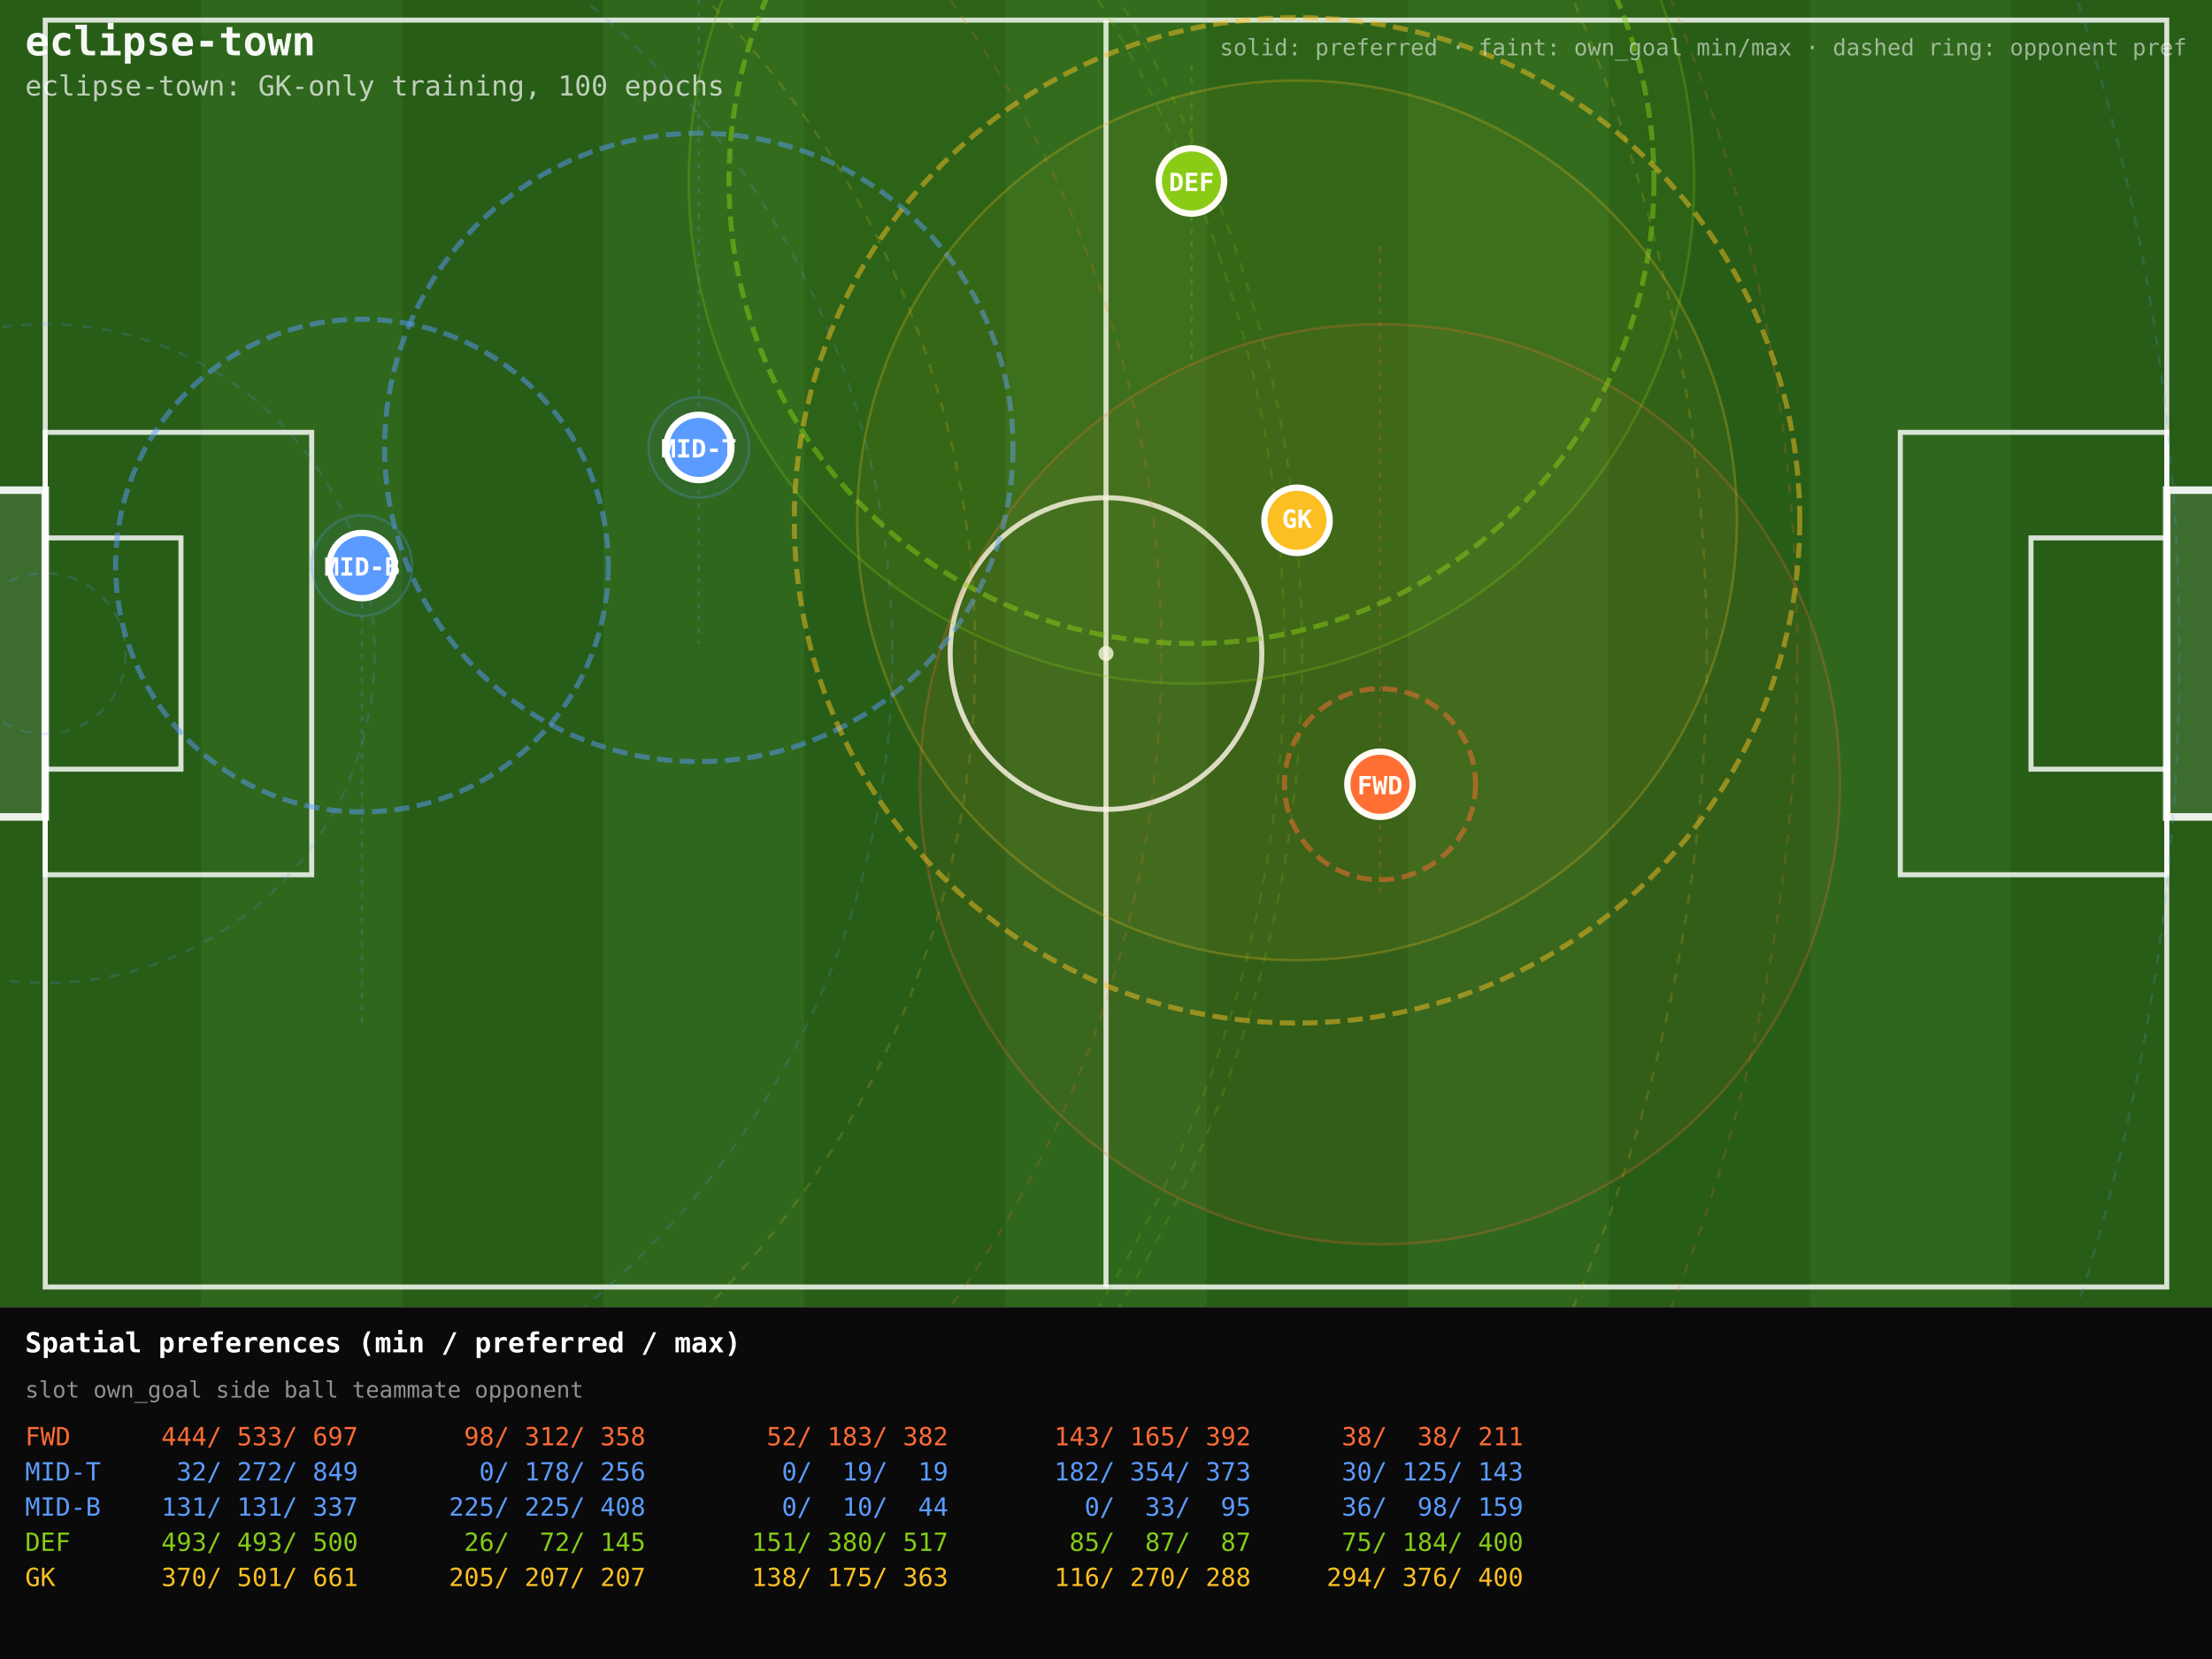
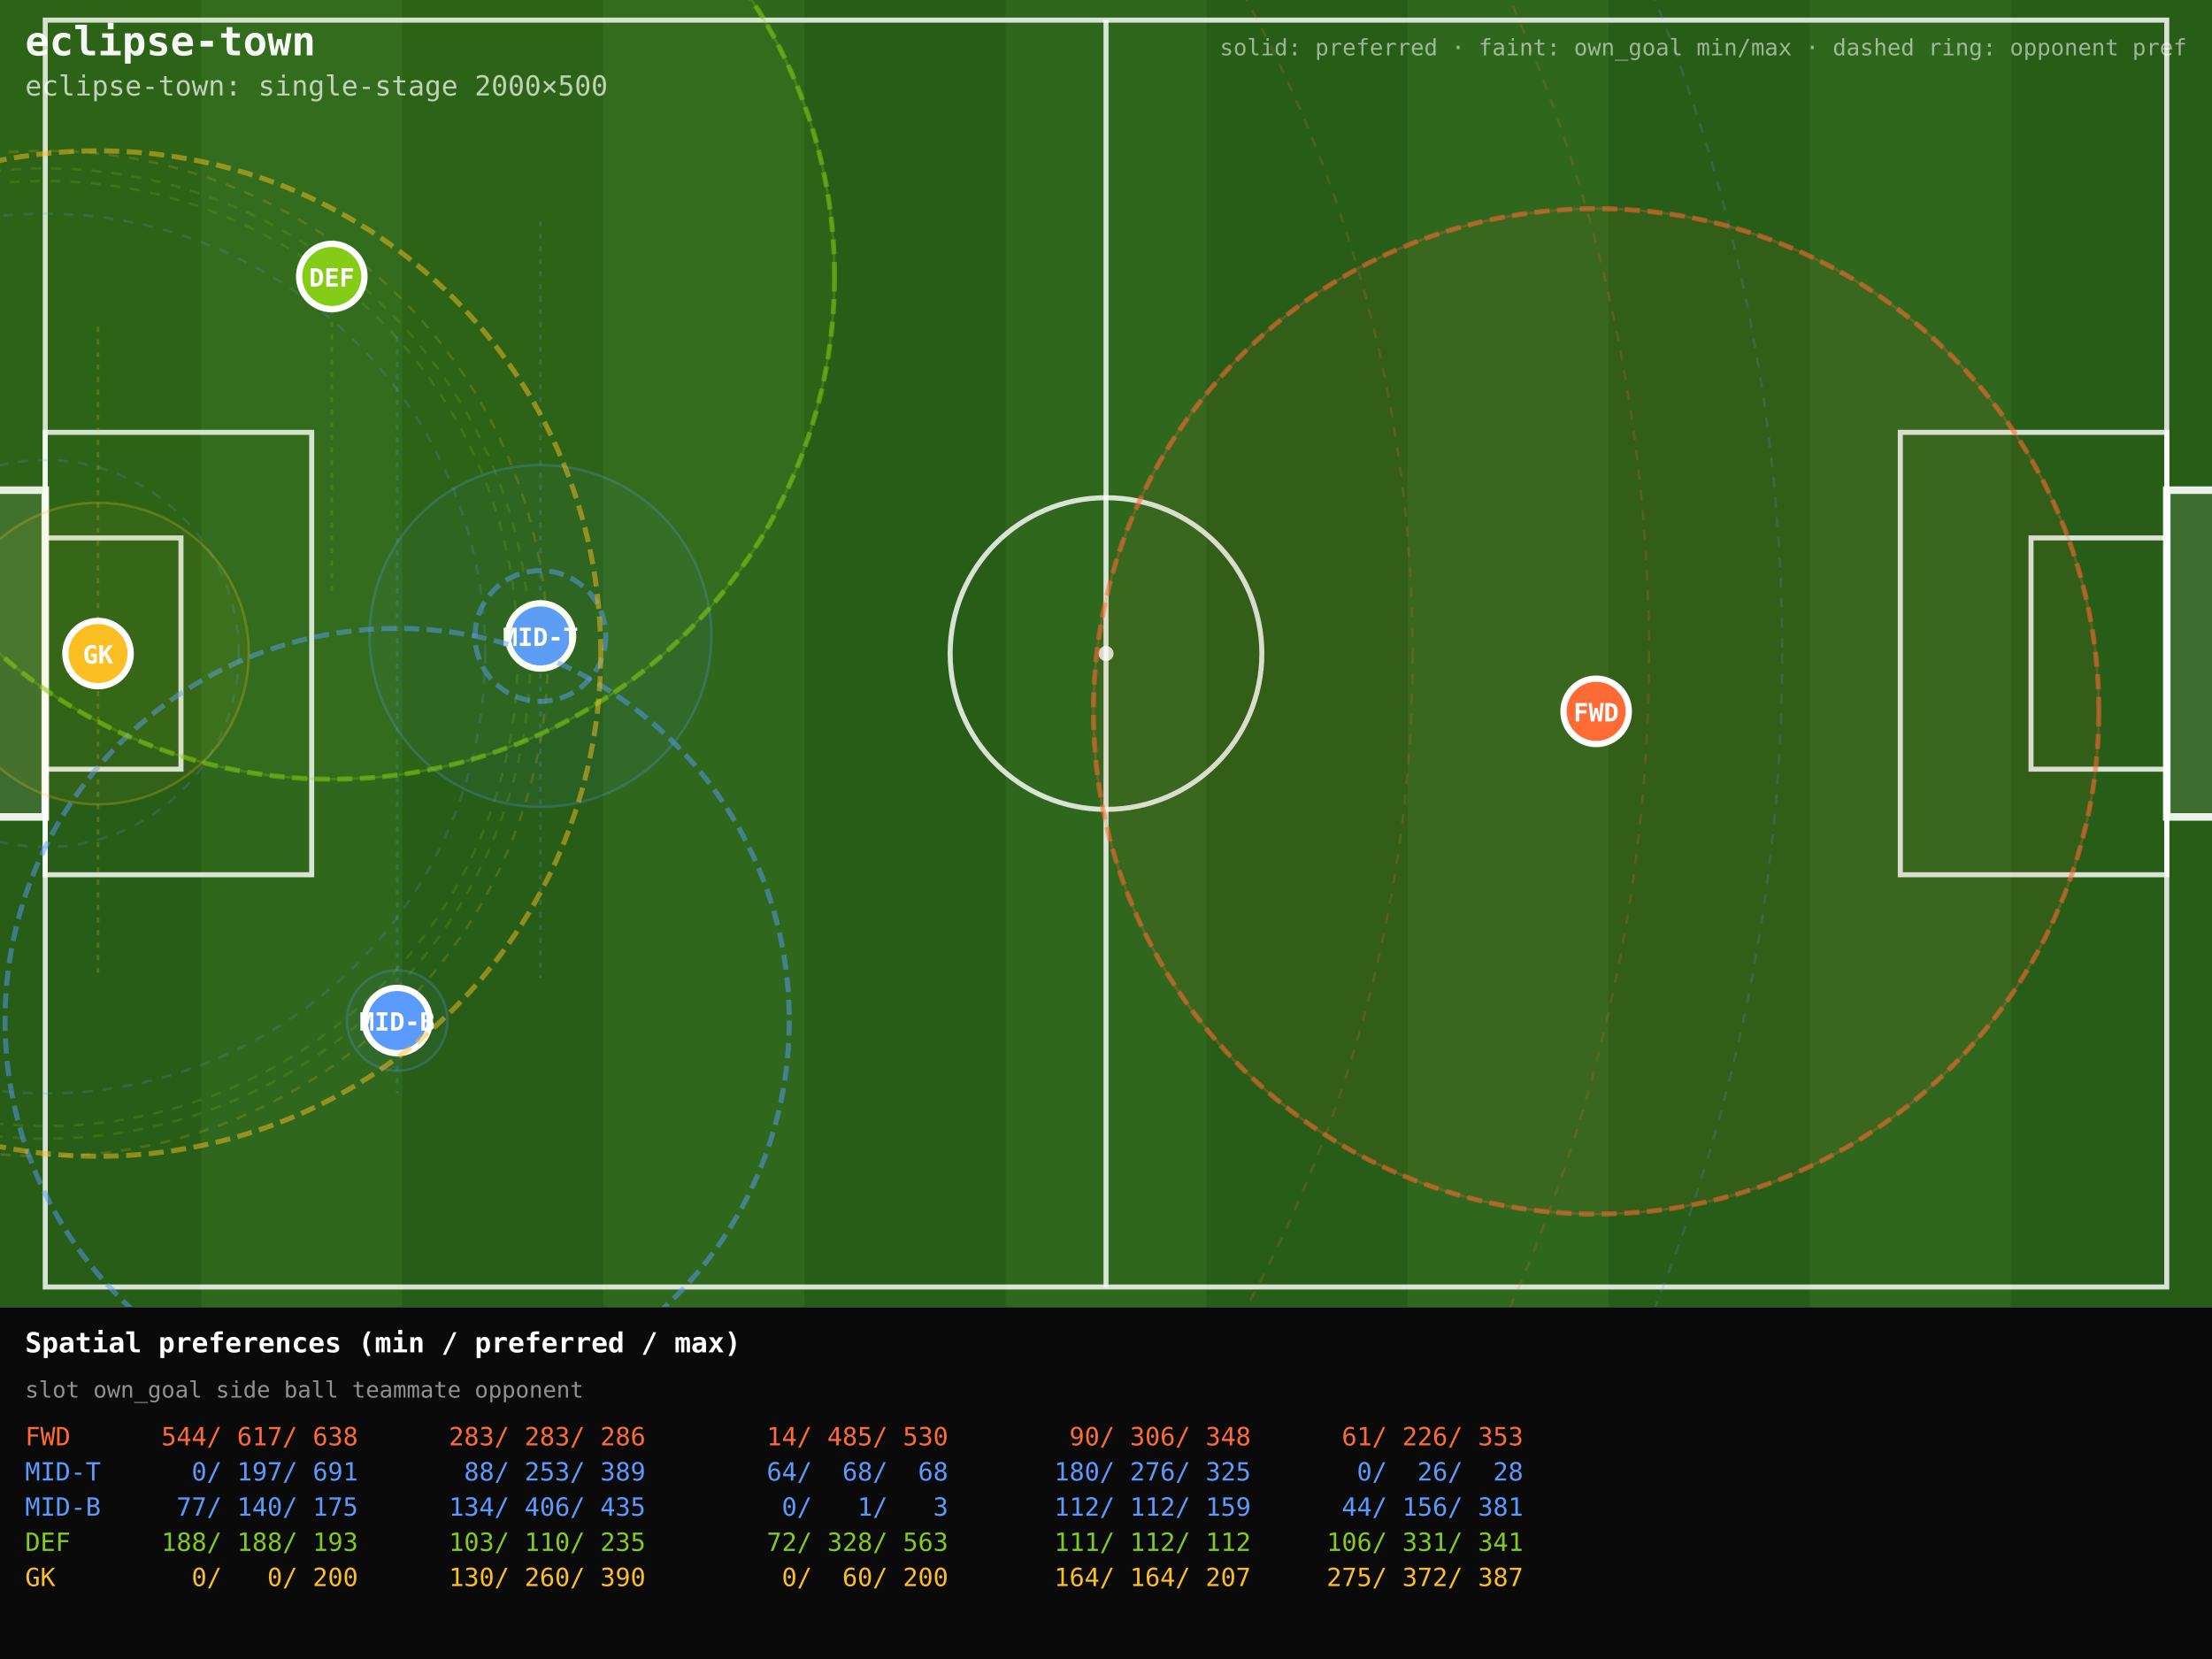
<svg xmlns="http://www.w3.org/2000/svg" viewBox="0 0 880 660" font-family="ui-monospace,Menlo,monospace">
  <rect width="880" height="520" fill="#2a6318" />
  <rect x="0" y="0" width="80" height="520" fill="black" fill-opacity="0.06" />
  <rect x="80" y="0" width="80" height="520" fill="white" fill-opacity="0.025" />
  <rect x="160" y="0" width="80" height="520" fill="black" fill-opacity="0.06" />
  <rect x="240" y="0" width="80" height="520" fill="white" fill-opacity="0.025" />
  <rect x="320" y="0" width="80" height="520" fill="black" fill-opacity="0.06" />
  <rect x="400" y="0" width="80" height="520" fill="white" fill-opacity="0.025" />
  <rect x="480" y="0" width="80" height="520" fill="black" fill-opacity="0.06" />
  <rect x="560" y="0" width="80" height="520" fill="white" fill-opacity="0.025" />
  <rect x="640" y="0" width="80" height="520" fill="black" fill-opacity="0.06" />
  <rect x="720" y="0" width="80" height="520" fill="white" fill-opacity="0.025" />
  <rect x="800" y="0" width="80" height="520" fill="black" fill-opacity="0.06" />
  <rect x="18" y="8" width="844" height="504" fill="none" stroke="rgba(255,255,255,0.82)" stroke-width="2" />
  <line x1="440" y1="8" x2="440" y2="512" stroke="rgba(255,255,255,0.82)" stroke-width="2" />
  <circle cx="440" cy="260" r="62" fill="none" stroke="rgba(255,255,255,0.82)" stroke-width="2" />
  <circle cx="440" cy="260" r="3" fill="rgba(255,255,255,0.8)" />
  <rect x="18" y="172" width="106" height="176" fill="none" stroke="rgba(255,255,255,0.82)" stroke-width="2" />
  <rect x="756" y="172" width="106" height="176" fill="none" stroke="rgba(255,255,255,0.82)" stroke-width="2" />
  <rect x="18" y="214" width="54" height="92" fill="none" stroke="rgba(255,255,255,0.82)" stroke-width="2" />
  <rect x="808" y="214" width="54" height="92" fill="none" stroke="rgba(255,255,255,0.82)" stroke-width="2" />
  <rect x="-8" y="195" width="26" height="130" fill="rgba(255,255,255,0.1)" stroke="rgba(255,255,255,0.9)" stroke-width="3" />
  <rect x="862" y="195" width="26" height="130" fill="rgba(255,255,255,0.1)" stroke="rgba(255,255,255,0.9)" stroke-width="3" />
-   <circle cx="18" cy="260" r="444" fill="none" stroke="#ff6b35" stroke-width="1" stroke-opacity="0.18" stroke-dasharray="4,4" />
-   <circle cx="18" cy="260" r="697" fill="none" stroke="#ff6b35" stroke-width="1" stroke-opacity="0.18" stroke-dasharray="4,4" />
-   <circle cx="18" cy="260" r="32" fill="none" stroke="#5b9bff" stroke-width="1" stroke-opacity="0.18" stroke-dasharray="4,4" />
-   <circle cx="18" cy="260" r="849" fill="none" stroke="#5b9bff" stroke-width="1" stroke-opacity="0.18" stroke-dasharray="4,4" />
-   <circle cx="18" cy="260" r="131" fill="none" stroke="#5b9bff" stroke-width="1" stroke-opacity="0.18" stroke-dasharray="4,4" />
-   <circle cx="18" cy="260" r="337" fill="none" stroke="#5b9bff" stroke-width="1" stroke-opacity="0.18" stroke-dasharray="4,4" />
-   <circle cx="18" cy="260" r="493" fill="none" stroke="#84cc16" stroke-width="1" stroke-opacity="0.18" stroke-dasharray="4,4" />
-   <circle cx="18" cy="260" r="500" fill="none" stroke="#84cc16" stroke-width="1" stroke-opacity="0.18" stroke-dasharray="4,4" />
-   <circle cx="18" cy="260" r="370" fill="none" stroke="#fbbf24" stroke-width="1" stroke-opacity="0.18" stroke-dasharray="4,4" />
-   <circle cx="18" cy="260" r="661" fill="none" stroke="#fbbf24" stroke-width="1" stroke-opacity="0.18" stroke-dasharray="4,4" />
-   <line x1="549" y1="98" x2="549" y2="358" stroke="#ff6b35" stroke-width="1" stroke-opacity="0.22" stroke-dasharray="2,3" />
-   <circle cx="549" cy="312" r="183" fill="#ff6b35" fill-opacity="0.05" stroke="#ff6b35" stroke-width="1" stroke-opacity="0.25" />
-   <circle cx="549" cy="312" r="38" fill="none" stroke="#ff6b35" stroke-width="2" stroke-opacity="0.5" stroke-dasharray="6,3" />
-   <circle cx="549" cy="312" r="13" fill="#ff6b35" stroke="white" stroke-width="2.5" />
-   <text x="549" y="316" fill="white" font-size="10" font-weight="bold" text-anchor="middle">FWD</text>
-   <line x1="278" y1="0" x2="278" y2="256" stroke="#5b9bff" stroke-width="1" stroke-opacity="0.22" stroke-dasharray="2,3" />
-   <circle cx="278" cy="178" r="20" fill="#5b9bff" fill-opacity="0.05" stroke="#5b9bff" stroke-width="1" stroke-opacity="0.25" />
-   <circle cx="278" cy="178" r="125" fill="none" stroke="#5b9bff" stroke-width="2" stroke-opacity="0.5" stroke-dasharray="6,3" />
-   <circle cx="278" cy="178" r="13" fill="#5b9bff" stroke="white" stroke-width="2.5" />
-   <text x="278" y="182" fill="white" font-size="10" font-weight="bold" text-anchor="middle">MID-T</text>
-   <line x1="144" y1="225" x2="144" y2="408" stroke="#5b9bff" stroke-width="1" stroke-opacity="0.22" stroke-dasharray="2,3" />
-   <circle cx="144" cy="225" r="20" fill="#5b9bff" fill-opacity="0.05" stroke="#5b9bff" stroke-width="1" stroke-opacity="0.25" />
-   <circle cx="144" cy="225" r="98" fill="none" stroke="#5b9bff" stroke-width="2" stroke-opacity="0.5" stroke-dasharray="6,3" />
-   <circle cx="144" cy="225" r="13" fill="#5b9bff" stroke="white" stroke-width="2.5" />
-   <text x="144" y="229" fill="white" font-size="10" font-weight="bold" text-anchor="middle">MID-B</text>
-   <line x1="474" y1="26" x2="474" y2="145" stroke="#84cc16" stroke-width="1" stroke-opacity="0.22" stroke-dasharray="2,3" />
-   <circle cx="474" cy="72" r="200" fill="#84cc16" fill-opacity="0.05" stroke="#84cc16" stroke-width="1" stroke-opacity="0.25" />
-   <circle cx="474" cy="72" r="184" fill="none" stroke="#84cc16" stroke-width="2" stroke-opacity="0.5" stroke-dasharray="6,3" />
-   <circle cx="474" cy="72" r="13" fill="#84cc16" stroke="white" stroke-width="2.5" />
-   <text x="474" y="76" fill="white" font-size="10" font-weight="bold" text-anchor="middle">DEF</text>
-   <line x1="516" y1="205" x2="516" y2="207" stroke="#fbbf24" stroke-width="1" stroke-opacity="0.22" stroke-dasharray="2,3" />
-   <circle cx="516" cy="207" r="175" fill="#fbbf24" fill-opacity="0.05" stroke="#fbbf24" stroke-width="1" stroke-opacity="0.25" />
-   <circle cx="516" cy="207" r="200" fill="none" stroke="#fbbf24" stroke-width="2" stroke-opacity="0.5" stroke-dasharray="6,3" />
-   <circle cx="516" cy="207" r="13" fill="#fbbf24" stroke="white" stroke-width="2.5" />
-   <text x="516" y="210" fill="white" font-size="10" font-weight="bold" text-anchor="middle">GK</text>
+   <circle cx="18" cy="260" r="544" fill="none" stroke="#ff6b35" stroke-width="1" stroke-opacity="0.18" stroke-dasharray="4,4" />
+   <circle cx="18" cy="260" r="638" fill="none" stroke="#ff6b35" stroke-width="1" stroke-opacity="0.18" stroke-dasharray="4,4" />
+   <circle cx="18" cy="260" r="0" fill="none" stroke="#5b9bff" stroke-width="1" stroke-opacity="0.18" stroke-dasharray="4,4" />
+   <circle cx="18" cy="260" r="691" fill="none" stroke="#5b9bff" stroke-width="1" stroke-opacity="0.18" stroke-dasharray="4,4" />
+   <circle cx="18" cy="260" r="77" fill="none" stroke="#5b9bff" stroke-width="1" stroke-opacity="0.18" stroke-dasharray="4,4" />
+   <circle cx="18" cy="260" r="175" fill="none" stroke="#5b9bff" stroke-width="1" stroke-opacity="0.18" stroke-dasharray="4,4" />
+   <circle cx="18" cy="260" r="188" fill="none" stroke="#84cc16" stroke-width="1" stroke-opacity="0.18" stroke-dasharray="4,4" />
+   <circle cx="18" cy="260" r="193" fill="none" stroke="#84cc16" stroke-width="1" stroke-opacity="0.18" stroke-dasharray="4,4" />
+   <circle cx="18" cy="260" r="0" fill="none" stroke="#fbbf24" stroke-width="1" stroke-opacity="0.18" stroke-dasharray="4,4" />
+   <circle cx="18" cy="260" r="200" fill="none" stroke="#fbbf24" stroke-width="1" stroke-opacity="0.18" stroke-dasharray="4,4" />
+   <line x1="635" y1="283" x2="635" y2="286" stroke="#ff6b35" stroke-width="1" stroke-opacity="0.22" stroke-dasharray="2,3" />
+   <circle cx="635" cy="283" r="200" fill="#ff6b35" fill-opacity="0.05" stroke="#ff6b35" stroke-width="1" stroke-opacity="0.25" />
+   <circle cx="635" cy="283" r="200" fill="none" stroke="#ff6b35" stroke-width="2" stroke-opacity="0.5" stroke-dasharray="6,3" />
+   <circle cx="635" cy="283" r="13" fill="#ff6b35" stroke="white" stroke-width="2.5" />
+   <text x="635" y="287" fill="white" font-size="10" font-weight="bold" text-anchor="middle">FWD</text>
+   <line x1="215" y1="88" x2="215" y2="389" stroke="#5b9bff" stroke-width="1" stroke-opacity="0.22" stroke-dasharray="2,3" />
+   <circle cx="215" cy="253" r="68" fill="#5b9bff" fill-opacity="0.05" stroke="#5b9bff" stroke-width="1" stroke-opacity="0.25" />
+   <circle cx="215" cy="253" r="26" fill="none" stroke="#5b9bff" stroke-width="2" stroke-opacity="0.5" stroke-dasharray="6,3" />
+   <circle cx="215" cy="253" r="13" fill="#5b9bff" stroke="white" stroke-width="2.5" />
+   <text x="215" y="257" fill="white" font-size="10" font-weight="bold" text-anchor="middle">MID-T</text>
+   <line x1="158" y1="134" x2="158" y2="435" stroke="#5b9bff" stroke-width="1" stroke-opacity="0.22" stroke-dasharray="2,3" />
+   <circle cx="158" cy="406" r="20" fill="#5b9bff" fill-opacity="0.05" stroke="#5b9bff" stroke-width="1" stroke-opacity="0.25" />
+   <circle cx="158" cy="406" r="156" fill="none" stroke="#5b9bff" stroke-width="2" stroke-opacity="0.5" stroke-dasharray="6,3" />
+   <circle cx="158" cy="406" r="13" fill="#5b9bff" stroke="white" stroke-width="2.5" />
+   <text x="158" y="410" fill="white" font-size="10" font-weight="bold" text-anchor="middle">MID-B</text>
+   <line x1="132" y1="103" x2="132" y2="235" stroke="#84cc16" stroke-width="1" stroke-opacity="0.22" stroke-dasharray="2,3" />
+   <circle cx="132" cy="110" r="200" fill="#84cc16" fill-opacity="0.05" stroke="#84cc16" stroke-width="1" stroke-opacity="0.25" />
+   <circle cx="132" cy="110" r="200" fill="none" stroke="#84cc16" stroke-width="2" stroke-opacity="0.5" stroke-dasharray="6,3" />
+   <circle cx="132" cy="110" r="13" fill="#84cc16" stroke="white" stroke-width="2.5" />
+   <text x="132" y="114" fill="white" font-size="10" font-weight="bold" text-anchor="middle">DEF</text>
+   <line x1="39" y1="130" x2="39" y2="390" stroke="#fbbf24" stroke-width="1" stroke-opacity="0.22" stroke-dasharray="2,3" />
+   <circle cx="39" cy="260" r="60" fill="#fbbf24" fill-opacity="0.05" stroke="#fbbf24" stroke-width="1" stroke-opacity="0.25" />
+   <circle cx="39" cy="260" r="200" fill="none" stroke="#fbbf24" stroke-width="2" stroke-opacity="0.5" stroke-dasharray="6,3" />
+   <circle cx="39" cy="260" r="13" fill="#fbbf24" stroke="white" stroke-width="2.5" />
+   <text x="39" y="264" fill="white" font-size="10" font-weight="bold" text-anchor="middle">GK</text>
  <text x="10" y="22" fill="rgba(255,255,255,0.95)" font-size="16" font-weight="bold">eclipse-town</text>
-   <text x="10" y="38" fill="rgba(255,255,255,0.7)" font-size="11">eclipse-town: GK-only training, 100 epochs</text>
+   <text x="10" y="38" fill="rgba(255,255,255,0.7)" font-size="11">eclipse-town: single-stage 2000×500</text>
  <text x="870" y="22" fill="rgba(255,255,255,0.55)" font-size="9" text-anchor="end">solid: preferred · faint: own_goal min/max · dashed ring: opponent pref</text>
  <rect y="520" width="880" height="140" fill="#0a0a0a" />
  <text x="10" y="538" fill="white" font-size="11" font-weight="bold">Spatial preferences (min / preferred / max)</text>
  <text x="10" y="556" fill="rgba(255,255,255,0.55)" font-size="9">slot     own_goal              side                 ball                 teammate           opponent</text>
-   <text x="10" y="575" fill="#ff6b35" font-size="10" xml:space="preserve">FWD      444/ 533/ 697       98/ 312/ 358        52/ 183/ 382       143/ 165/ 392      38/  38/ 211</text>
-   <text x="10" y="589" fill="#5b9bff" font-size="10" xml:space="preserve">MID-T     32/ 272/ 849        0/ 178/ 256         0/  19/  19       182/ 354/ 373      30/ 125/ 143</text>
-   <text x="10" y="603" fill="#5b9bff" font-size="10" xml:space="preserve">MID-B    131/ 131/ 337      225/ 225/ 408         0/  10/  44         0/  33/  95      36/  98/ 159</text>
-   <text x="10" y="617" fill="#84cc16" font-size="10" xml:space="preserve">DEF      493/ 493/ 500       26/  72/ 145       151/ 380/ 517        85/  87/  87      75/ 184/ 400</text>
-   <text x="10" y="631" fill="#fbbf24" font-size="10" xml:space="preserve">GK       370/ 501/ 661      205/ 207/ 207       138/ 175/ 363       116/ 270/ 288     294/ 376/ 400</text>
+   <text x="10" y="575" fill="#ff6b35" font-size="10" xml:space="preserve">FWD      544/ 617/ 638      283/ 283/ 286        14/ 485/ 530        90/ 306/ 348      61/ 226/ 353</text>
+   <text x="10" y="589" fill="#5b9bff" font-size="10" xml:space="preserve">MID-T      0/ 197/ 691       88/ 253/ 389        64/  68/  68       180/ 276/ 325       0/  26/  28</text>
+   <text x="10" y="603" fill="#5b9bff" font-size="10" xml:space="preserve">MID-B     77/ 140/ 175      134/ 406/ 435         0/   1/   3       112/ 112/ 159      44/ 156/ 381</text>
+   <text x="10" y="617" fill="#84cc16" font-size="10" xml:space="preserve">DEF      188/ 188/ 193      103/ 110/ 235        72/ 328/ 563       111/ 112/ 112     106/ 331/ 341</text>
+   <text x="10" y="631" fill="#fbbf24" font-size="10" xml:space="preserve">GK         0/   0/ 200      130/ 260/ 390         0/  60/ 200       164/ 164/ 207     275/ 372/ 387</text>
</svg>
